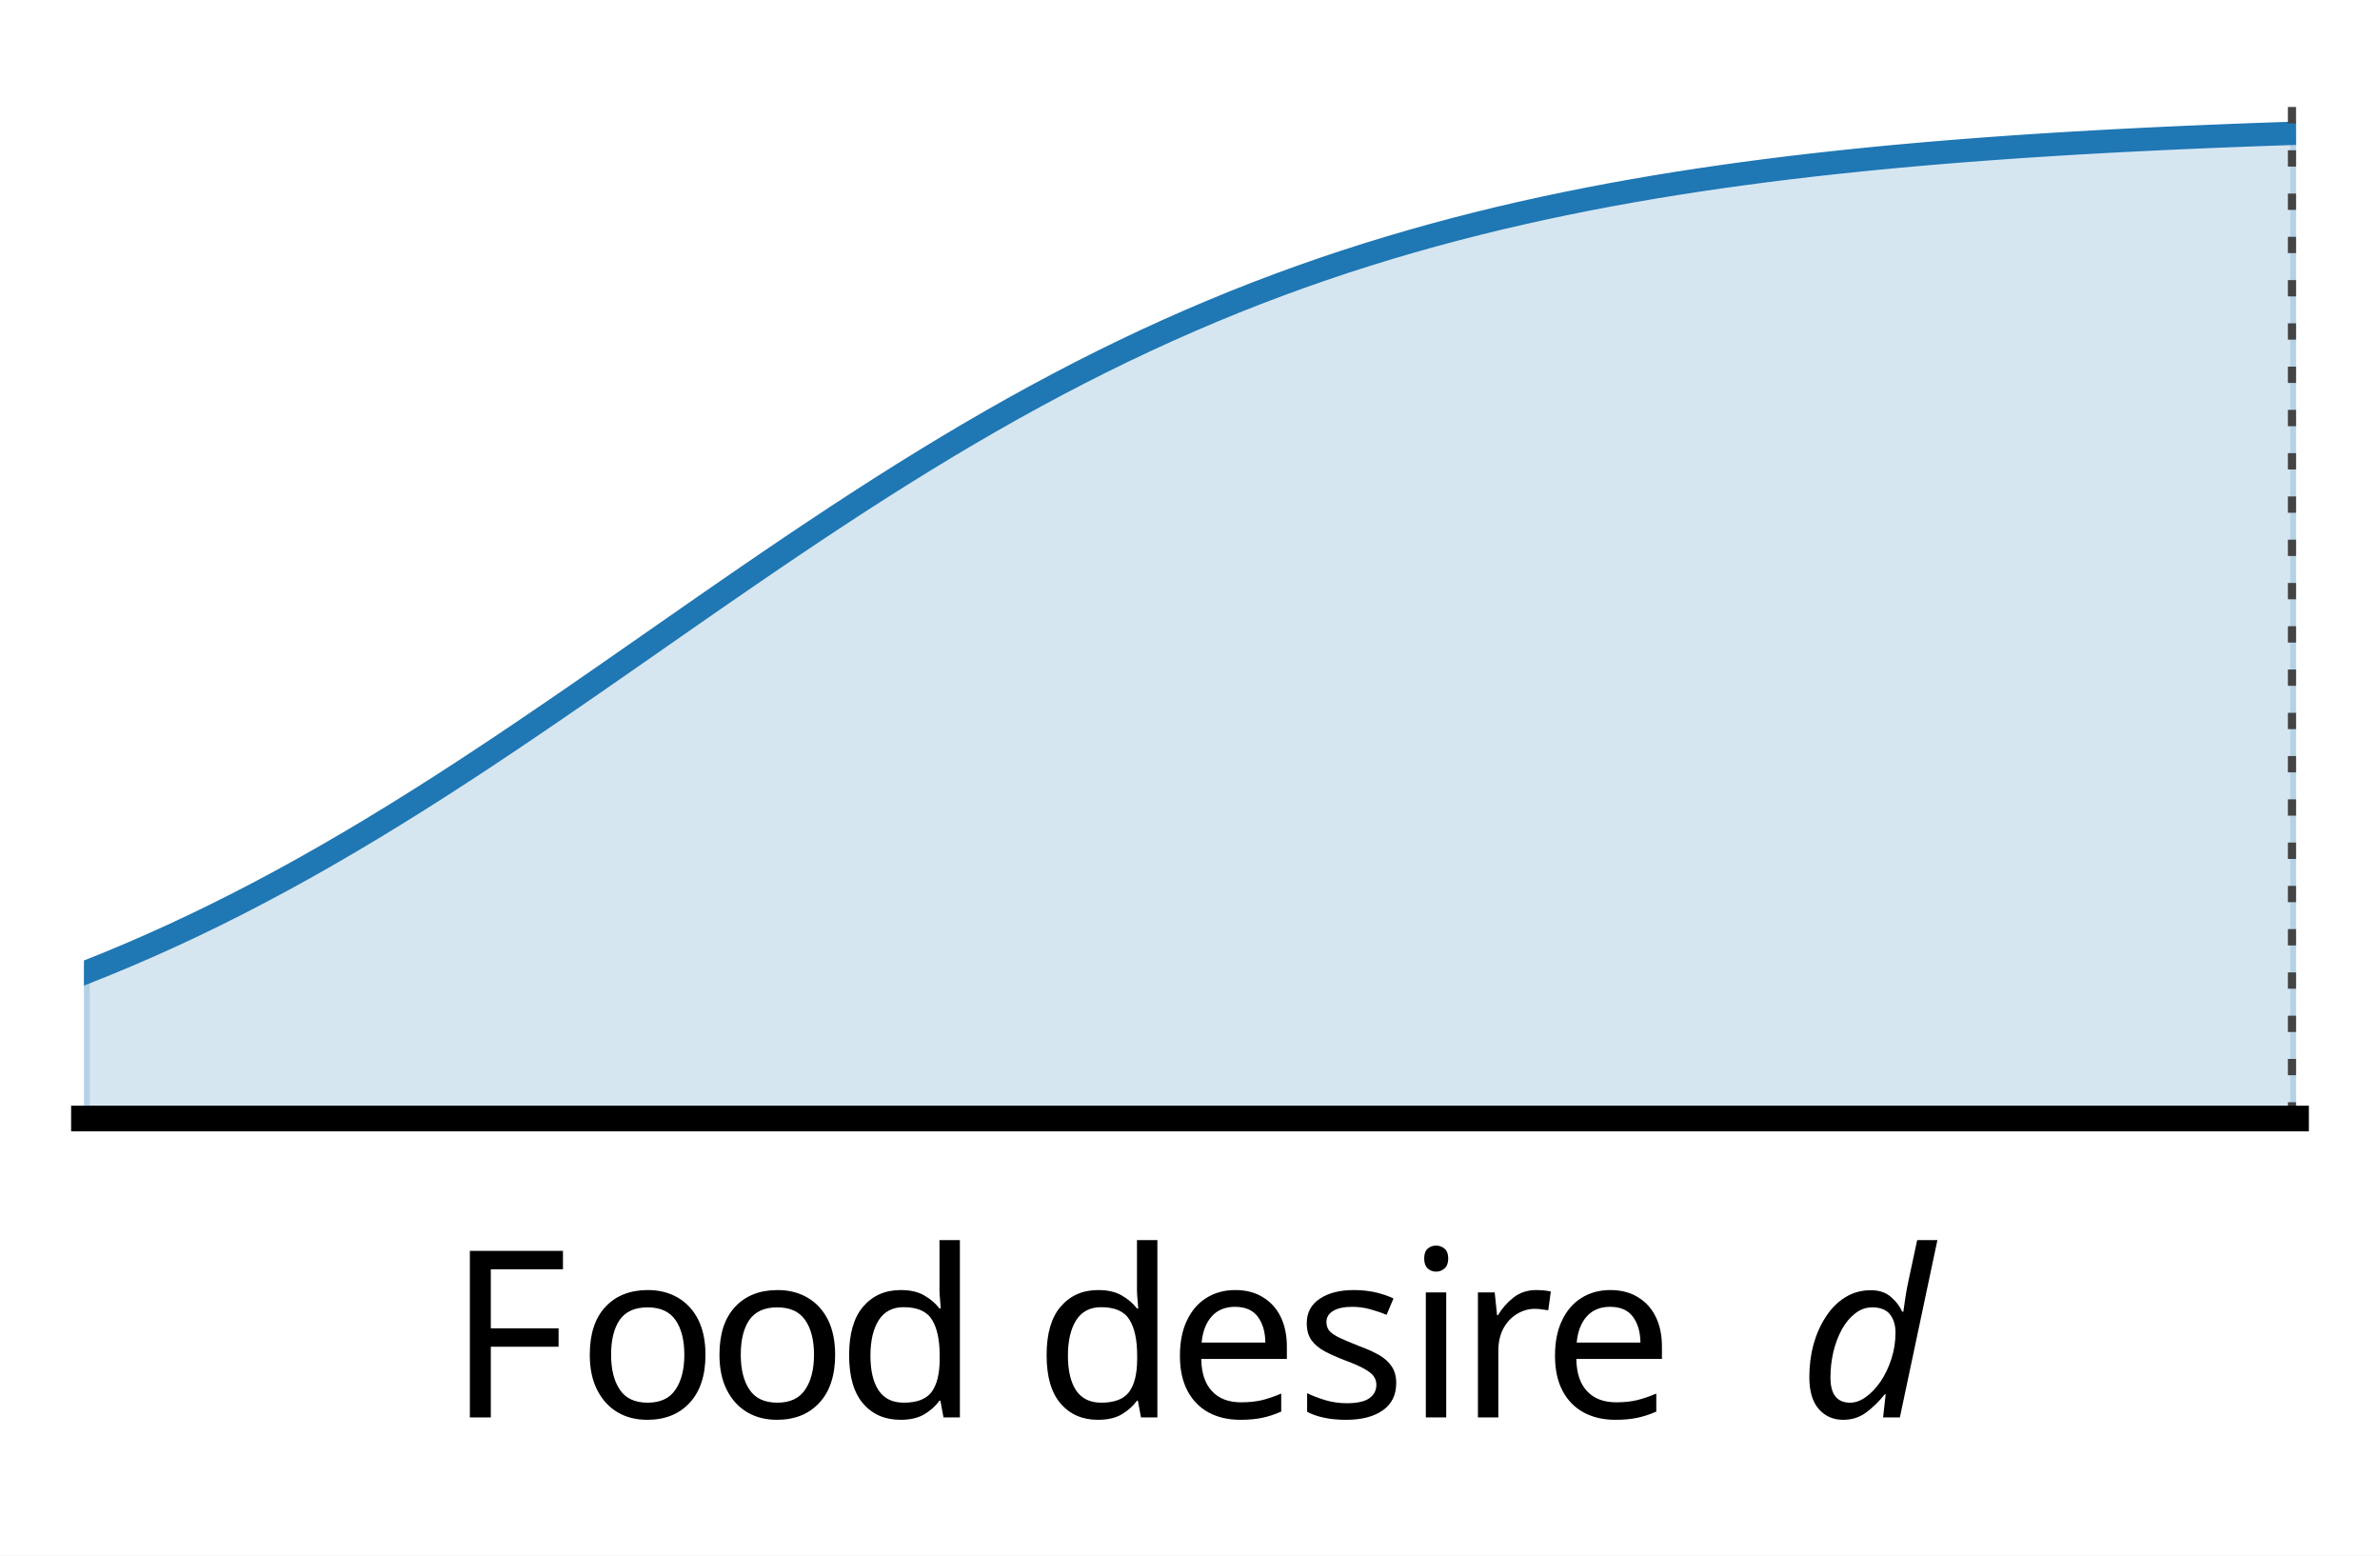
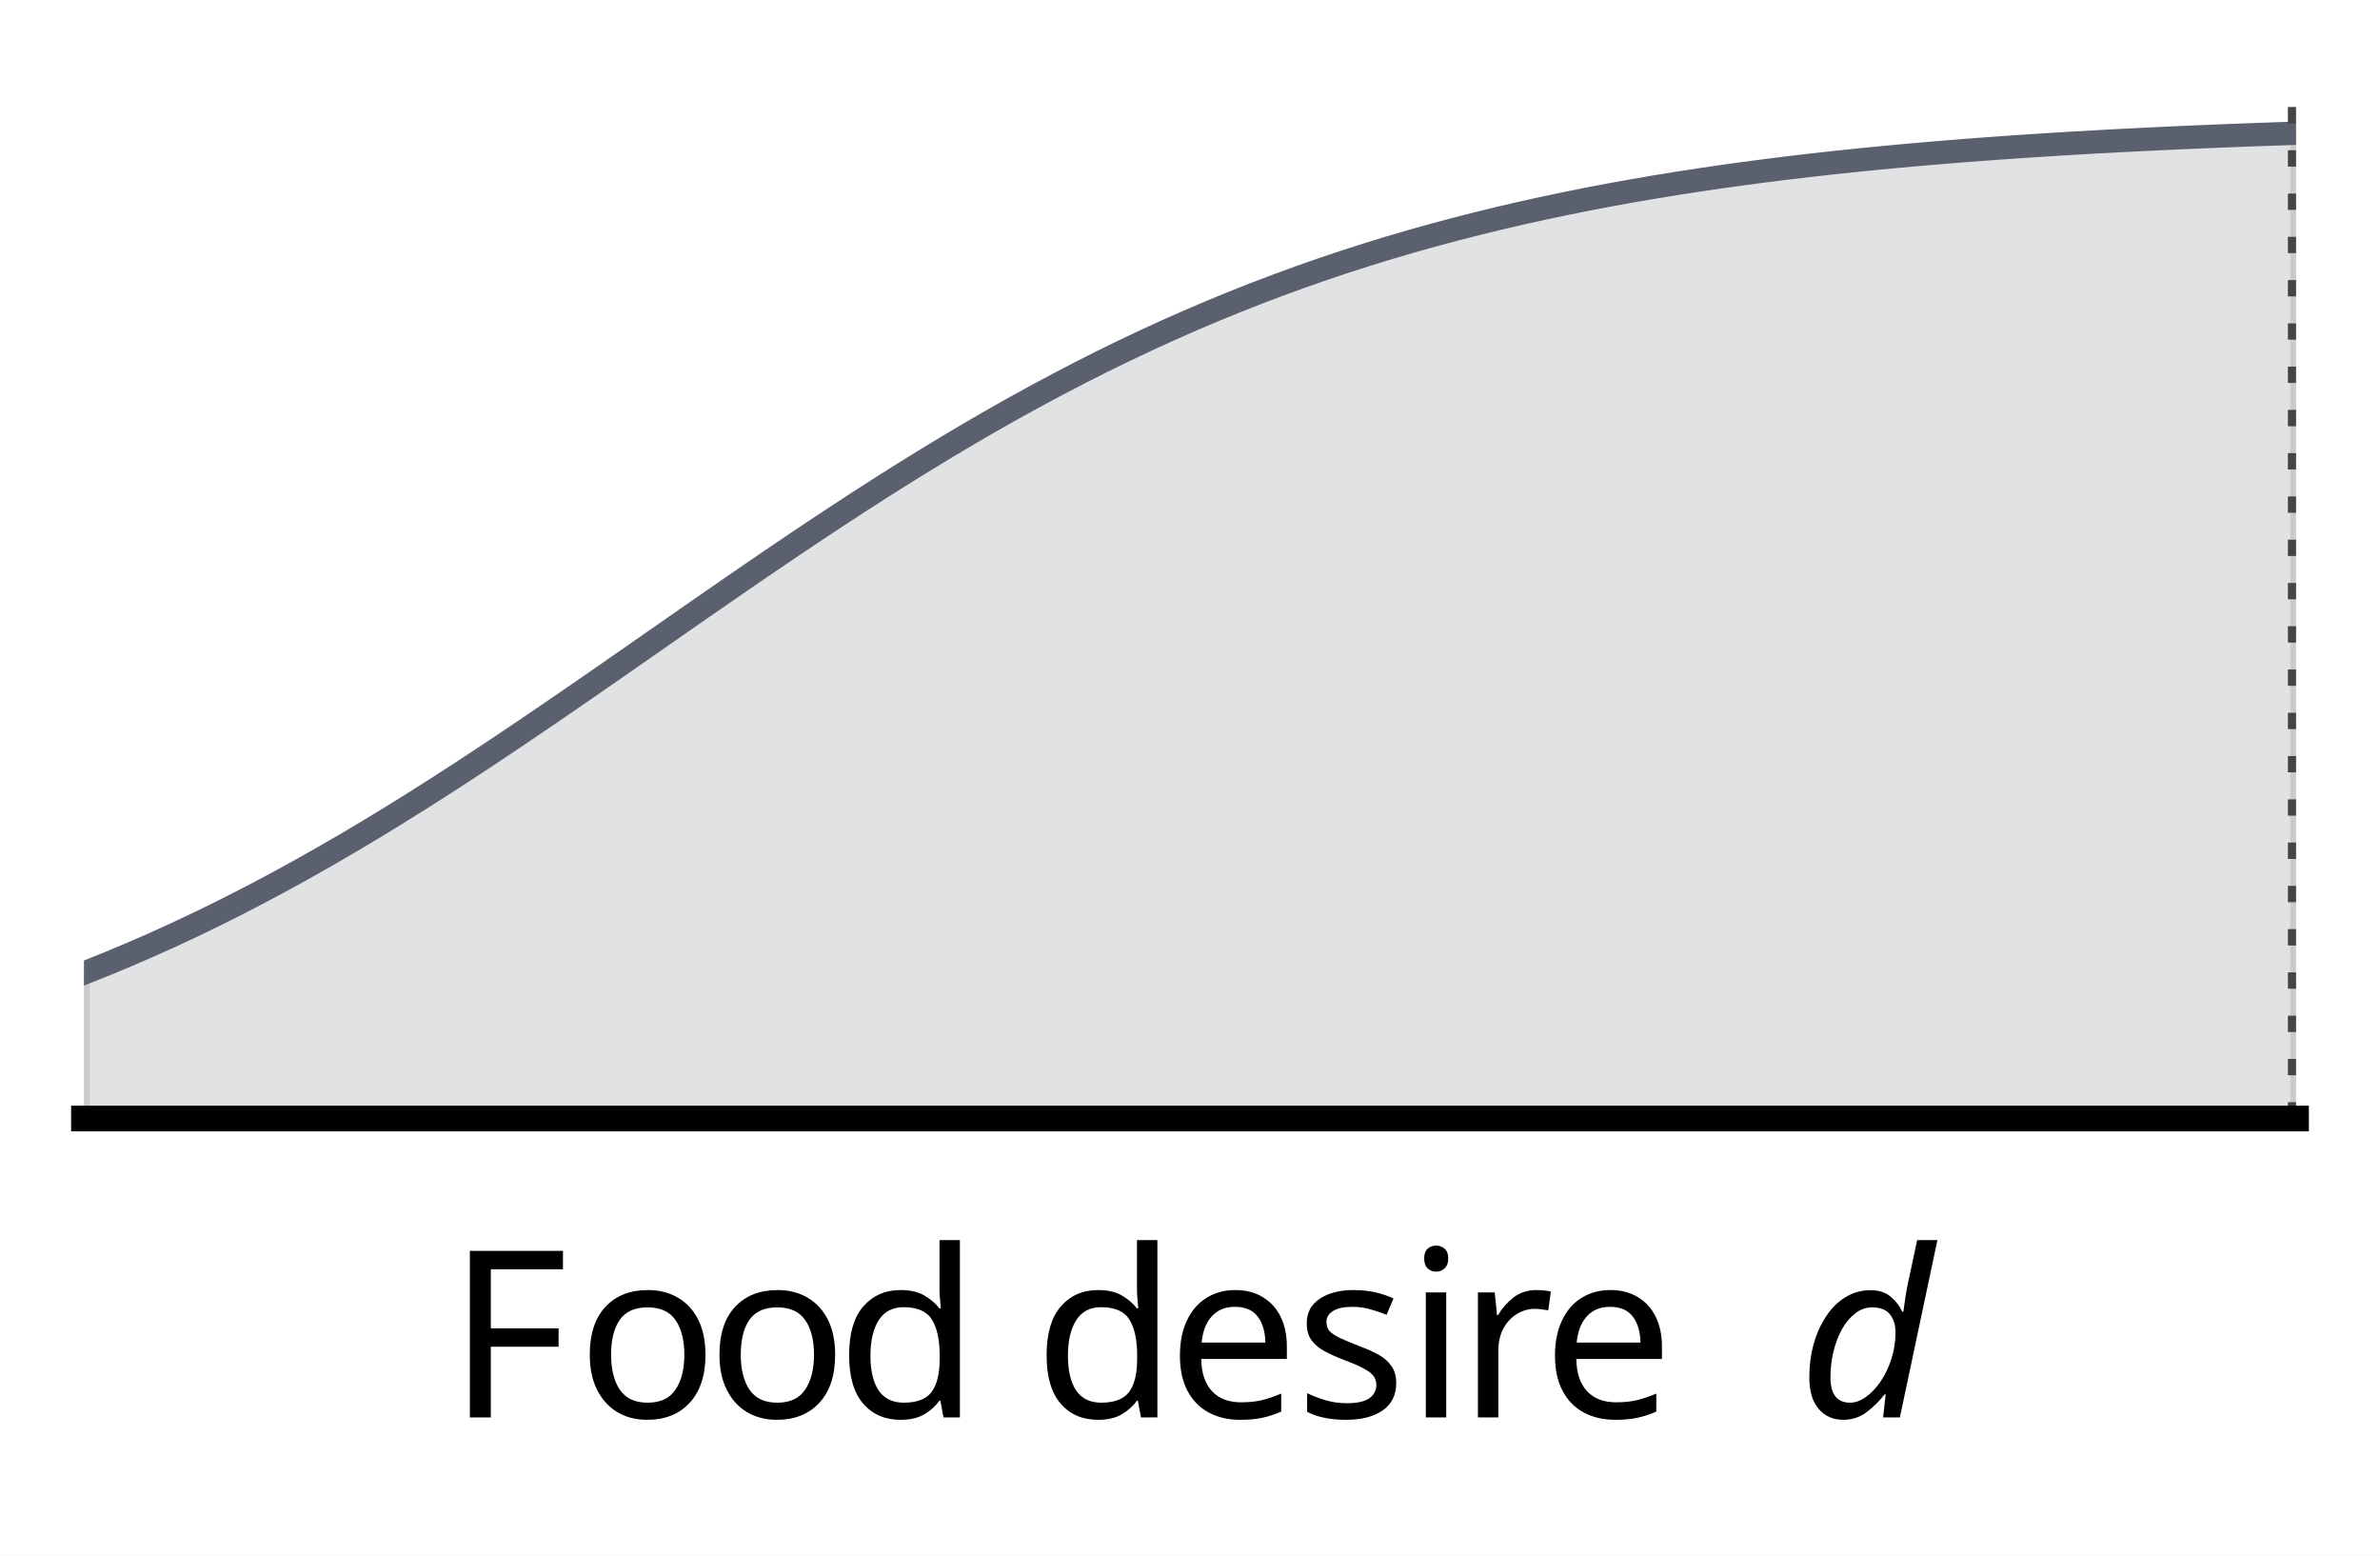
<svg xmlns="http://www.w3.org/2000/svg" xmlns:xlink="http://www.w3.org/1999/xlink" width="204.12pt" height="133.385pt" viewBox="0 0 204.12 133.385" version="1.1">
  <defs>
    <style type="text/css">*{stroke-linejoin: round; stroke-linecap: butt}</style>
  </defs>
  <g id="figure_1">
    <g id="patch_1">
      <path d="M 0 133.385  L 204.12 133.385  L 204.12 -0  L 0 -0  z " style="fill: #ffffff" />
    </g>
    <g id="axes_1">
      <g id="patch_2">
        <path d="M 7.2 95.904  L 196.92 95.904  L 196.92 7.2  L 7.2 7.2  z " style="fill: #ffffff" />
      </g>
      <g id="FillBetweenPolyCollection_1">
        <defs>
-           <path id="m29f4011d7c" d="M 7.2 -37.481  L 7.2 -49.956  L 9.097 -50.715  L 10.994 -51.506  L 12.892 -52.329  L 14.789 -53.185  L 16.686 -54.074  L 18.583 -54.996  L 20.48 -55.949  L 22.378 -56.934  L 24.275 -57.95  L 26.172 -58.996  L 28.069 -60.072  L 29.966 -61.176  L 31.864 -62.306  L 33.761 -63.463  L 35.658 -64.644  L 37.555 -65.848  L 39.452 -67.072  L 41.35 -68.316  L 43.247 -69.577  L 45.144 -70.853  L 47.041 -72.143  L 48.938 -73.443  L 50.836 -74.752  L 52.733 -76.068  L 54.63 -77.388  L 56.527 -78.709  L 58.424 -80.031  L 60.322 -81.349  L 62.219 -82.662  L 64.116 -83.968  L 66.013 -85.264  L 67.91 -86.549  L 69.808 -87.82  L 71.705 -89.075  L 73.602 -90.313  L 75.499 -91.531  L 77.396 -92.729  L 79.294 -93.904  L 81.191 -95.056  L 83.088 -96.182  L 84.985 -97.283  L 86.882 -98.356  L 88.78 -99.402  L 90.677 -100.419  L 92.574 -101.407  L 94.471 -102.365  L 96.368 -103.293  L 98.266 -104.192  L 100.163 -105.06  L 102.06 -105.898  L 103.957 -106.707  L 105.854 -107.485  L 107.752 -108.234  L 109.649 -108.954  L 111.546 -109.646  L 113.443 -110.309  L 115.34 -110.945  L 117.238 -111.554  L 119.135 -112.137  L 121.032 -112.694  L 122.929 -113.226  L 124.826 -113.735  L 126.724 -114.22  L 128.621 -114.682  L 130.518 -115.122  L 132.415 -115.542  L 134.312 -115.941  L 136.21 -116.32  L 138.107 -116.681  L 140.004 -117.024  L 141.901 -117.35  L 143.798 -117.659  L 145.696 -117.952  L 147.593 -118.23  L 149.49 -118.494  L 151.387 -118.744  L 153.284 -118.981  L 155.182 -119.205  L 157.079 -119.418  L 158.976 -119.619  L 160.873 -119.809  L 162.77 -119.989  L 164.668 -120.159  L 166.565 -120.32  L 168.462 -120.472  L 170.359 -120.616  L 172.256 -120.752  L 174.154 -120.88  L 176.051 -121.001  L 177.948 -121.116  L 179.845 -121.224  L 181.742 -121.326  L 183.64 -121.423  L 185.537 -121.514  L 187.434 -121.599  L 189.331 -121.68  L 191.228 -121.757  L 193.126 -121.829  L 195.023 -121.897  L 196.92 -121.961  L 196.92 -37.481  L 196.92 -37.481  L 195.023 -37.481  L 193.126 -37.481  L 191.228 -37.481  L 189.331 -37.481  L 187.434 -37.481  L 185.537 -37.481  L 183.64 -37.481  L 181.742 -37.481  L 179.845 -37.481  L 177.948 -37.481  L 176.051 -37.481  L 174.154 -37.481  L 172.256 -37.481  L 170.359 -37.481  L 168.462 -37.481  L 166.565 -37.481  L 164.668 -37.481  L 162.77 -37.481  L 160.873 -37.481  L 158.976 -37.481  L 157.079 -37.481  L 155.182 -37.481  L 153.284 -37.481  L 151.387 -37.481  L 149.49 -37.481  L 147.593 -37.481  L 145.696 -37.481  L 143.798 -37.481  L 141.901 -37.481  L 140.004 -37.481  L 138.107 -37.481  L 136.21 -37.481  L 134.312 -37.481  L 132.415 -37.481  L 130.518 -37.481  L 128.621 -37.481  L 126.724 -37.481  L 124.826 -37.481  L 122.929 -37.481  L 121.032 -37.481  L 119.135 -37.481  L 117.238 -37.481  L 115.34 -37.481  L 113.443 -37.481  L 111.546 -37.481  L 109.649 -37.481  L 107.752 -37.481  L 105.854 -37.481  L 103.957 -37.481  L 102.06 -37.481  L 100.163 -37.481  L 98.266 -37.481  L 96.368 -37.481  L 94.471 -37.481  L 92.574 -37.481  L 90.677 -37.481  L 88.78 -37.481  L 86.882 -37.481  L 84.985 -37.481  L 83.088 -37.481  L 81.191 -37.481  L 79.294 -37.481  L 77.396 -37.481  L 75.499 -37.481  L 73.602 -37.481  L 71.705 -37.481  L 69.808 -37.481  L 67.91 -37.481  L 66.013 -37.481  L 64.116 -37.481  L 62.219 -37.481  L 60.322 -37.481  L 58.424 -37.481  L 56.527 -37.481  L 54.63 -37.481  L 52.733 -37.481  L 50.836 -37.481  L 48.938 -37.481  L 47.041 -37.481  L 45.144 -37.481  L 43.247 -37.481  L 41.35 -37.481  L 39.452 -37.481  L 37.555 -37.481  L 35.658 -37.481  L 33.761 -37.481  L 31.864 -37.481  L 29.966 -37.481  L 28.069 -37.481  L 26.172 -37.481  L 24.275 -37.481  L 22.378 -37.481  L 20.48 -37.481  L 18.583 -37.481  L 16.686 -37.481  L 14.789 -37.481  L 12.892 -37.481  L 10.994 -37.481  L 9.097 -37.481  L 7.2 -37.481  z " style="stroke: #1f77b4; stroke-opacity: 0.18" />
+           <path id="mc2fe78ee86" d="M 7.2 -37.481  L 7.2 -49.956  L 9.097 -50.715  L 10.994 -51.506  L 12.892 -52.329  L 14.789 -53.185  L 16.686 -54.074  L 18.583 -54.996  L 20.48 -55.949  L 22.378 -56.934  L 24.275 -57.95  L 26.172 -58.996  L 28.069 -60.072  L 29.966 -61.176  L 31.864 -62.306  L 33.761 -63.463  L 35.658 -64.644  L 37.555 -65.848  L 39.452 -67.072  L 41.35 -68.316  L 43.247 -69.577  L 45.144 -70.853  L 47.041 -72.143  L 48.938 -73.443  L 50.836 -74.752  L 52.733 -76.068  L 54.63 -77.388  L 56.527 -78.709  L 58.424 -80.031  L 60.322 -81.349  L 62.219 -82.662  L 64.116 -83.968  L 66.013 -85.264  L 67.91 -86.549  L 69.808 -87.82  L 71.705 -89.075  L 73.602 -90.313  L 75.499 -91.531  L 77.396 -92.729  L 79.294 -93.904  L 81.191 -95.056  L 83.088 -96.182  L 84.985 -97.283  L 86.882 -98.356  L 88.78 -99.402  L 90.677 -100.419  L 92.574 -101.407  L 94.471 -102.365  L 96.368 -103.293  L 98.266 -104.192  L 100.163 -105.06  L 102.06 -105.898  L 103.957 -106.707  L 105.854 -107.485  L 107.752 -108.234  L 109.649 -108.954  L 111.546 -109.646  L 113.443 -110.309  L 115.34 -110.945  L 117.238 -111.554  L 119.135 -112.137  L 121.032 -112.694  L 122.929 -113.226  L 124.826 -113.735  L 126.724 -114.22  L 128.621 -114.682  L 130.518 -115.122  L 132.415 -115.542  L 134.312 -115.941  L 136.21 -116.32  L 138.107 -116.681  L 140.004 -117.024  L 141.901 -117.35  L 143.798 -117.659  L 145.696 -117.952  L 147.593 -118.23  L 149.49 -118.494  L 151.387 -118.744  L 153.284 -118.981  L 155.182 -119.205  L 157.079 -119.418  L 158.976 -119.619  L 160.873 -119.809  L 162.77 -119.989  L 164.668 -120.159  L 166.565 -120.32  L 168.462 -120.472  L 170.359 -120.616  L 172.256 -120.752  L 174.154 -120.88  L 176.051 -121.001  L 177.948 -121.116  L 179.845 -121.224  L 181.742 -121.326  L 183.64 -121.423  L 185.537 -121.514  L 187.434 -121.599  L 189.331 -121.68  L 191.228 -121.757  L 193.126 -121.829  L 195.023 -121.897  L 196.92 -121.961  L 196.92 -37.481  L 196.92 -37.481  L 195.023 -37.481  L 193.126 -37.481  L 191.228 -37.481  L 189.331 -37.481  L 187.434 -37.481  L 185.537 -37.481  L 183.64 -37.481  L 181.742 -37.481  L 179.845 -37.481  L 177.948 -37.481  L 176.051 -37.481  L 174.154 -37.481  L 172.256 -37.481  L 170.359 -37.481  L 168.462 -37.481  L 166.565 -37.481  L 164.668 -37.481  L 162.77 -37.481  L 160.873 -37.481  L 158.976 -37.481  L 157.079 -37.481  L 155.182 -37.481  L 153.284 -37.481  L 151.387 -37.481  L 149.49 -37.481  L 147.593 -37.481  L 145.696 -37.481  L 143.798 -37.481  L 141.901 -37.481  L 140.004 -37.481  L 138.107 -37.481  L 136.21 -37.481  L 134.312 -37.481  L 132.415 -37.481  L 130.518 -37.481  L 128.621 -37.481  L 126.724 -37.481  L 124.826 -37.481  L 122.929 -37.481  L 121.032 -37.481  L 119.135 -37.481  L 117.238 -37.481  L 115.34 -37.481  L 113.443 -37.481  L 111.546 -37.481  L 109.649 -37.481  L 107.752 -37.481  L 105.854 -37.481  L 103.957 -37.481  L 102.06 -37.481  L 100.163 -37.481  L 98.266 -37.481  L 96.368 -37.481  L 94.471 -37.481  L 92.574 -37.481  L 90.677 -37.481  L 88.78 -37.481  L 86.882 -37.481  L 84.985 -37.481  L 83.088 -37.481  L 81.191 -37.481  L 79.294 -37.481  L 77.396 -37.481  L 75.499 -37.481  L 73.602 -37.481  L 71.705 -37.481  L 69.808 -37.481  L 67.91 -37.481  L 66.013 -37.481  L 64.116 -37.481  L 62.219 -37.481  L 60.322 -37.481  L 58.424 -37.481  L 56.527 -37.481  L 54.63 -37.481  L 52.733 -37.481  L 50.836 -37.481  L 48.938 -37.481  L 47.041 -37.481  L 45.144 -37.481  L 43.247 -37.481  L 41.35 -37.481  L 39.452 -37.481  L 37.555 -37.481  L 35.658 -37.481  L 33.761 -37.481  L 31.864 -37.481  L 29.966 -37.481  L 28.069 -37.481  L 26.172 -37.481  L 24.275 -37.481  L 22.378 -37.481  L 20.48 -37.481  L 18.583 -37.481  L 16.686 -37.481  L 14.789 -37.481  L 12.892 -37.481  L 10.994 -37.481  L 9.097 -37.481  L 7.2 -37.481  z " style="stroke: #5b606e; stroke-opacity: 0.18" />
        </defs>
-         <g clip-path="url(#p2575b51705)">
-           <use xlink:href="#m29f4011d7c" x="0" y="133.385" style="fill: #1f77b4; fill-opacity: 0.18; stroke: #1f77b4; stroke-opacity: 0.18" />
+         <g clip-path="url(#p1b5095cc13)">
+           <use xlink:href="#mc2fe78ee86" x="0" y="133.385" style="fill: #5b606e; fill-opacity: 0.18; stroke: #5b606e; stroke-opacity: 0.18" />
        </g>
      </g>
      <g id="matplotlib.axis_1">
        <g id="text_1">
          <g transform="translate(38.36 122.2196)">
            <text>
              <tspan x="0" y="-0.688" style="font-size: 20px; font-family: 'Arial Nova'">F</tspan>
              <tspan x="11.127" y="-0.688" style="font-size: 20px; font-family: 'Arial Nova'">o</tspan>
              <tspan x="22.25" y="-0.688" style="font-size: 20px; font-family: 'Arial Nova'">o</tspan>
              <tspan x="33.373" y="-0.688" style="font-size: 20px; font-family: 'Arial Nova'">d</tspan>
              <tspan x="44.809" y="-0.688" style="font-size: 20px; font-family: 'Arial Nova'"> </tspan>
              <tspan x="50.307" y="-0.688" style="font-size: 20px; font-family: 'Arial Nova'">d</tspan>
              <tspan x="61.742" y="-0.688" style="font-size: 20px; font-family: 'Arial Nova'">e</tspan>
              <tspan x="72.699" y="-0.688" style="font-size: 20px; font-family: 'Arial Nova'">s</tspan>
              <tspan x="82.221" y="-0.688" style="font-size: 20px; font-family: 'Arial Nova'">i</tspan>
              <tspan x="86.693" y="-0.688" style="font-size: 20px; font-family: 'Arial Nova'">r</tspan>
              <tspan x="93.91" y="-0.688" style="font-size: 20px; font-family: 'Arial Nova'">e</tspan>
              <tspan x="104.867" y="-0.688" style="font-size: 20px; font-family: 'Arial Nova'"> </tspan>
              <tspan x="110.365" y="-0.688" style="font-size: 20px; font-family: 'Arial Nova'"> </tspan>
              <tspan x="115.863" y="-0.688" style="font-style: italic; font-size: 20px; font-family: 'Arial Nova'">d</tspan>
            </text>
          </g>
        </g>
      </g>
      <g id="matplotlib.axis_2" />
      <g id="line2d_1">
-         <path d="M 7.2 83.429  L 9.097 82.671  L 10.994 81.88  L 12.892 81.056  L 14.789 80.2  L 16.686 79.311  L 18.583 78.39  L 20.48 77.436  L 22.378 76.451  L 24.275 75.435  L 26.172 74.389  L 28.069 73.313  L 29.966 72.21  L 31.864 71.079  L 33.761 69.922  L 35.658 68.741  L 37.555 67.538  L 39.452 66.313  L 41.35 65.069  L 43.247 63.808  L 45.144 62.532  L 47.041 61.242  L 48.938 59.942  L 50.836 58.633  L 52.733 57.317  L 54.63 55.997  L 56.527 54.676  L 58.424 53.355  L 60.322 52.036  L 62.219 50.723  L 64.116 49.417  L 66.013 48.121  L 67.91 46.836  L 69.808 45.565  L 71.705 44.31  L 73.602 43.072  L 75.499 41.854  L 77.396 40.656  L 79.294 39.481  L 81.191 38.329  L 83.088 37.203  L 84.985 36.103  L 86.882 35.029  L 88.78 33.984  L 90.677 32.967  L 92.574 31.979  L 94.471 31.02  L 96.368 30.092  L 98.266 29.193  L 100.163 28.325  L 102.06 27.487  L 103.957 26.679  L 105.854 25.9  L 107.752 25.151  L 109.649 24.431  L 111.546 23.739  L 113.443 23.076  L 115.34 22.44  L 117.238 21.831  L 119.135 21.248  L 121.032 20.691  L 122.929 20.159  L 124.826 19.651  L 126.724 19.166  L 128.621 18.703  L 130.518 18.263  L 132.415 17.844  L 134.312 17.445  L 136.21 17.065  L 138.107 16.704  L 140.004 16.361  L 141.901 16.036  L 143.798 15.726  L 145.696 15.433  L 147.593 15.155  L 149.49 14.891  L 151.387 14.641  L 153.284 14.404  L 155.182 14.18  L 157.079 13.968  L 158.976 13.767  L 160.873 13.576  L 162.77 13.396  L 164.668 13.226  L 166.565 13.065  L 168.462 12.913  L 170.359 12.769  L 172.256 12.633  L 174.154 12.505  L 176.051 12.384  L 177.948 12.269  L 179.845 12.161  L 181.742 12.059  L 183.64 11.963  L 185.537 11.872  L 187.434 11.786  L 189.331 11.705  L 191.228 11.628  L 193.126 11.556  L 195.023 11.488  L 196.92 11.424  " clip-path="url(#p2575b51705)" style="fill: none; stroke: #1f77b4; stroke-width: 2; stroke-linecap: square" />
+         <path d="M 7.2 83.429  L 9.097 82.671  L 10.994 81.88  L 12.892 81.056  L 14.789 80.2  L 16.686 79.311  L 18.583 78.39  L 20.48 77.436  L 22.378 76.451  L 24.275 75.435  L 26.172 74.389  L 28.069 73.313  L 29.966 72.21  L 31.864 71.079  L 33.761 69.922  L 35.658 68.741  L 37.555 67.538  L 39.452 66.313  L 41.35 65.069  L 43.247 63.808  L 45.144 62.532  L 47.041 61.242  L 48.938 59.942  L 50.836 58.633  L 52.733 57.317  L 54.63 55.997  L 56.527 54.676  L 58.424 53.355  L 60.322 52.036  L 62.219 50.723  L 64.116 49.417  L 66.013 48.121  L 67.91 46.836  L 69.808 45.565  L 71.705 44.31  L 73.602 43.072  L 75.499 41.854  L 77.396 40.656  L 79.294 39.481  L 81.191 38.329  L 83.088 37.203  L 84.985 36.103  L 86.882 35.029  L 88.78 33.984  L 90.677 32.967  L 92.574 31.979  L 94.471 31.02  L 96.368 30.092  L 98.266 29.193  L 100.163 28.325  L 102.06 27.487  L 103.957 26.679  L 105.854 25.9  L 107.752 25.151  L 109.649 24.431  L 111.546 23.739  L 113.443 23.076  L 115.34 22.44  L 117.238 21.831  L 119.135 21.248  L 121.032 20.691  L 122.929 20.159  L 124.826 19.651  L 126.724 19.166  L 128.621 18.703  L 130.518 18.263  L 132.415 17.844  L 134.312 17.445  L 136.21 17.065  L 138.107 16.704  L 140.004 16.361  L 141.901 16.036  L 143.798 15.726  L 145.696 15.433  L 147.593 15.155  L 149.49 14.891  L 151.387 14.641  L 153.284 14.404  L 155.182 14.18  L 157.079 13.968  L 158.976 13.767  L 160.873 13.576  L 162.77 13.396  L 164.668 13.226  L 166.565 13.065  L 168.462 12.913  L 170.359 12.769  L 172.256 12.633  L 174.154 12.505  L 176.051 12.384  L 177.948 12.269  L 179.845 12.161  L 181.742 12.059  L 183.64 11.963  L 185.537 11.872  L 187.434 11.786  L 189.331 11.705  L 191.228 11.628  L 193.126 11.556  L 195.023 11.488  L 196.92 11.424  " clip-path="url(#p1b5095cc13)" style="fill: none; stroke: #5b606e; stroke-width: 2; stroke-linecap: square" />
      </g>
      <g id="line2d_2">
-         <path d="M 196.92 95.904  L 196.92 7.2  " clip-path="url(#p2575b51705)" style="fill: none; stroke-dasharray: 1.4,2.31; stroke-dashoffset: 0; stroke: #444444; stroke-width: 1.4" />
+         <path d="M 196.92 95.904  L 196.92 7.2  " clip-path="url(#p1b5095cc13)" style="fill: none; stroke-dasharray: 1.4,2.31; stroke-dashoffset: 0; stroke: #444444; stroke-width: 1.4" />
      </g>
      <g id="patch_3">
        <path d="M 7.2 95.904  L 196.92 95.904  " style="fill: none; stroke: #000000; stroke-width: 2.2; stroke-linejoin: miter; stroke-linecap: square" />
      </g>
    </g>
  </g>
  <defs>
-     <clipPath id="p2575b51705">
+     <clipPath id="p1b5095cc13">
      <rect x="7.2" y="7.2" width="189.72" height="88.704" />
    </clipPath>
  </defs>
</svg>
